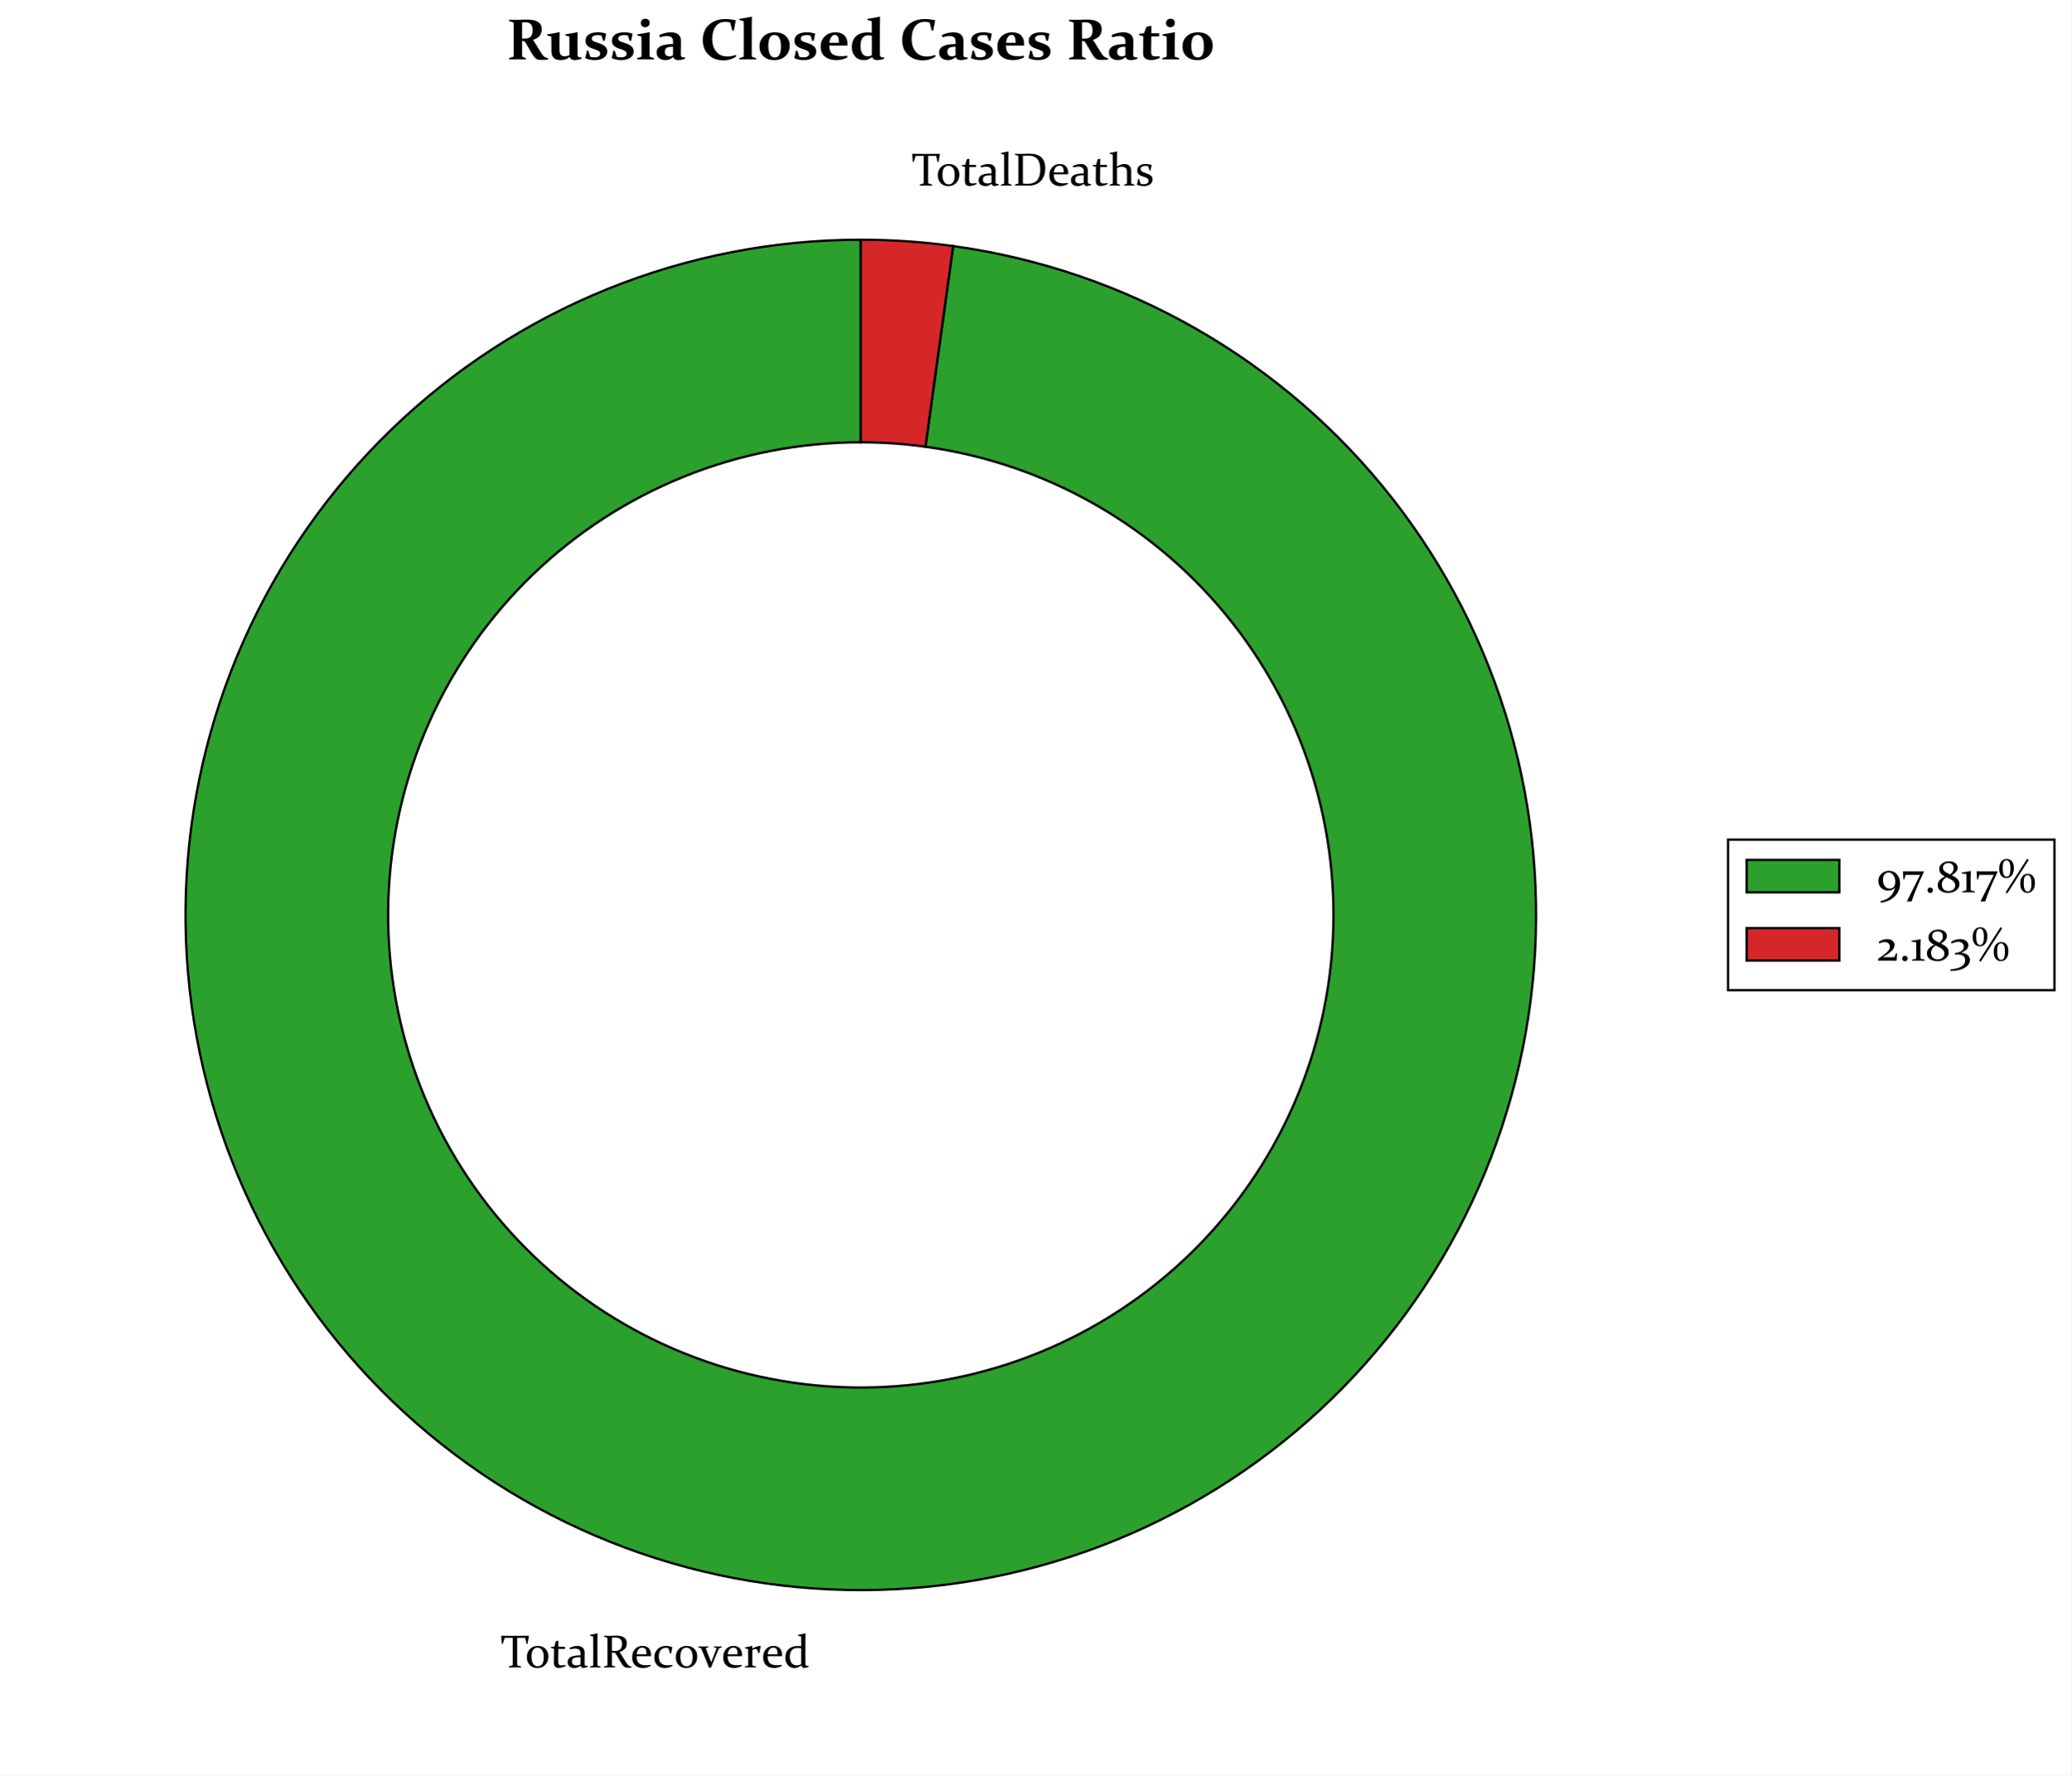
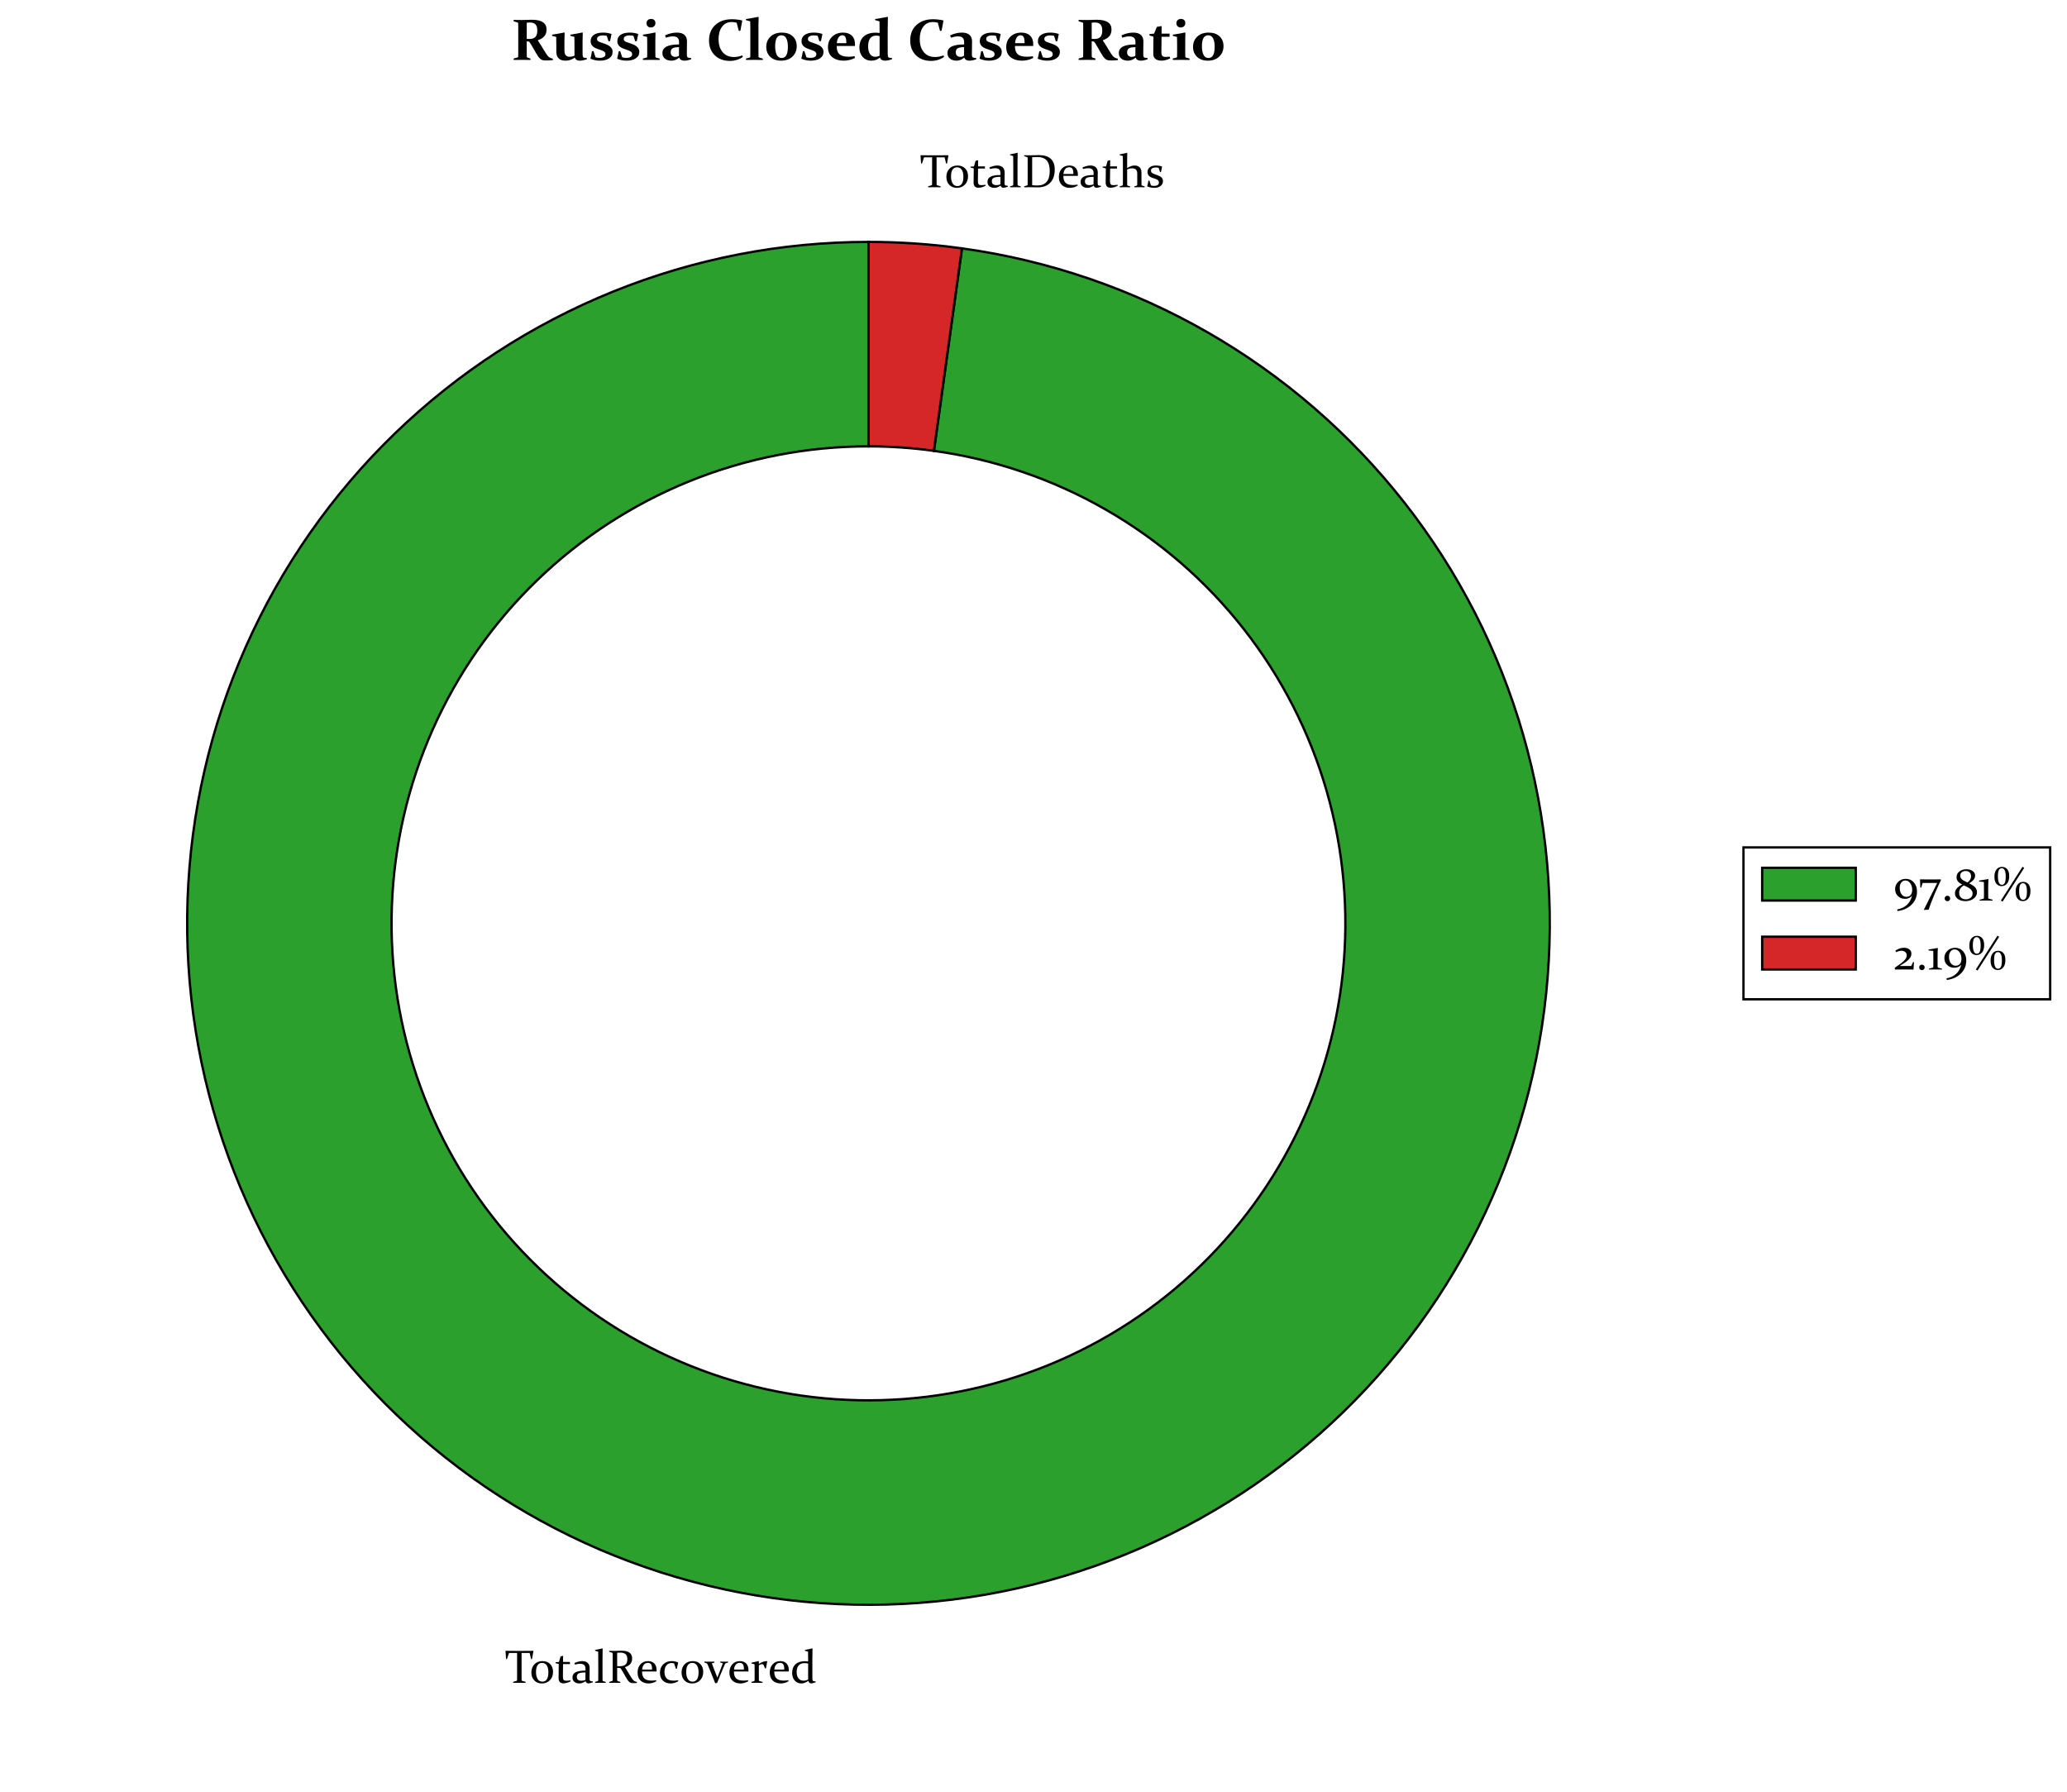
- <svg xmlns="http://www.w3.org/2000/svg" xmlns:xlink="http://www.w3.org/1999/xlink" height="766.08pt" version="1.1" viewBox="0 0 893.485 766.08" width="893.485pt">
+ <svg xmlns="http://www.w3.org/2000/svg" xmlns:xlink="http://www.w3.org/1999/xlink" height="766.08pt" version="1.1" viewBox="0 0 883.817 766.08" width="883.817pt">
  <defs>
    <style type="text/css">*{stroke-linecap:butt;stroke-linejoin:round;}</style>
  </defs>
  <g id="figure_1">
    <g id="patch_1">
-       <path d="M 0 766.08  L 893.485 766.08  L 893.485 0  L 0 0  z " style="fill:#ffffff;" />
+       <path d="M 0 766.08  L 883.817 766.08  L 883.817 0  L 0 0  z " style="fill:#ffffff;" />
    </g>
    <g id="axes_1">
      <g id="patch_2">
-         <path d="M 371.343 103.423  C 333.928 103.423 296.861 110.631 262.173 124.652  C 227.484 138.674 195.82 159.247 168.914 185.246  C 142.008 211.245 120.361 242.186 105.159 276.373  C 89.957 310.56 81.482 347.358 80.2 384.751  C 78.917 422.144 84.85 459.436 97.674 494.585  C 110.498 529.733 129.974 562.084 155.035 589.866  C 180.097 617.647 210.277 640.342 243.923 656.707  C 277.569 673.072 314.055 682.803 351.382 685.367  C 388.709 687.93 426.183 683.279 461.75 671.668  C 497.318 660.056 530.317 641.701 558.941 617.606  C 587.566 593.512 611.282 564.128 628.791 531.062  C 646.3 497.997 657.275 461.866 661.117 424.649  C 664.959 387.432 661.595 349.821 651.21 313.876  C 640.824 277.932 623.611 244.322 600.512 214.889  C 577.413 185.455 548.859 160.746 516.413 142.114  C 483.967 123.482 448.234 111.274 411.17 106.158  L 399.222 192.732  C 425.167 196.313 450.18 204.858 472.892 217.901  C 495.604 230.943 515.592 248.24 531.761 268.843  C 547.93 289.447 559.98 312.973 567.25 338.135  C 574.519 363.296 576.874 389.624 574.185 415.676  C 571.496 441.728 563.812 467.019 551.556 490.165  C 539.3 513.311 522.699 533.88 502.662 550.746  C 482.625 567.612 459.525 580.461 434.628 588.589  C 409.731 596.717 383.499 599.972 357.37 598.178  C 331.241 596.383 305.701 589.572 282.149 578.116  C 258.597 566.661 237.471 550.774 219.928 531.327  C 202.385 511.88 188.751 489.234 179.775 464.63  C 170.798 440.026 166.645 413.922 167.543 387.747  C 168.44 361.572 174.373 335.813 185.014 311.882  C 195.656 287.951 210.808 266.293 229.643 248.093  C 248.477 229.894 270.642 215.493 294.924 205.678  C 319.205 195.863 345.152 190.817 371.343 190.817  L 371.343 103.423  z " style="fill:#2ca02c;stroke:#000000;stroke-linejoin:miter;" />
+         <path d="M 371.343 103.423  C 333.931 103.423 296.867 110.63 262.181 124.649  C 227.495 138.668 195.832 159.239 168.927 185.234  C 142.021 211.229 120.374 242.166 105.17 276.349  C 89.966 310.532 81.488 347.326 80.201 384.716  C 78.914 422.106 84.842 459.396 97.659 494.543  C 110.477 529.691 129.946 562.043 155 589.826  C 180.054 617.61 210.228 640.309 243.868 656.68  C 277.507 673.051 313.988 682.789 351.312 685.362  C 388.635 687.934 426.107 683.293 461.675 671.692  C 497.242 660.091 530.245 641.747 558.874 617.663  C 587.503 593.58 611.227 564.205 628.745 531.148  C 646.264 498.091 657.251 461.967 661.106 424.754  C 664.961 387.542 661.612 349.932 651.241 313.986  C 640.871 278.041 623.673 244.427 600.588 214.986  C 577.504 185.545 548.962 160.825 516.528 142.18  C 484.093 123.534 448.368 111.311 411.31 106.178  L 399.32 192.746  C 425.261 196.339 450.268 204.895 472.972 217.947  C 495.676 230.999 515.655 248.303 531.814 268.911  C 547.974 289.52 560.013 313.05 567.272 338.212  C 574.531 363.374 576.876 389.7 574.177 415.749  C 571.479 441.798 563.787 467.085 551.524 490.225  C 539.262 513.365 522.655 533.927 502.615 550.785  C 482.574 567.644 459.473 580.485 434.575 588.606  C 409.678 596.726 383.447 599.975 357.321 598.175  C 331.195 596.374 305.658 589.557 282.11 578.097  C 258.562 566.638 237.441 550.748 219.903 531.3  C 202.365 511.851 188.736 489.205 179.764 464.601  C 170.792 439.998 166.643 413.895 167.544 387.722  C 168.444 361.549 174.379 335.793 185.022 311.865  C 195.664 287.937 210.818 266.282 229.651 248.085  C 248.485 229.888 270.649 215.489 294.929 205.676  C 319.21 195.862 345.154 190.817 371.343 190.817  L 371.343 103.423  z " style="fill:#2ca02c;stroke:#000000;stroke-linejoin:miter;" />
      </g>
      <g id="patch_3">
-         <path d="M 411.17 106.158  C 404.574 105.248 397.947 104.564 391.304 104.108  C 384.66 103.651 378.002 103.423 371.343 103.423  L 371.343 190.817  C 376.004 190.817 380.665 190.977 385.315 191.297  C 389.966 191.616 394.604 192.095 399.222 192.732  L 411.17 106.158  z " style="fill:#d62728;stroke:#000000;stroke-linejoin:miter;" />
+         <path d="M 411.31 106.178  C 404.69 105.261 398.041 104.572 391.374 104.113  C 384.707 103.653 378.026 103.423 371.343 103.423  L 371.343 190.817  C 376.021 190.817 380.698 190.978 385.365 191.3  C 390.032 191.622 394.686 192.104 399.32 192.746  L 411.31 106.178  z " style="fill:#d62728;stroke:#000000;stroke-linejoin:miter;" />
      </g>
      <g id="matplotlib.axis_1" />
      <g id="matplotlib.axis_2" />
      <g id="text_1">
-         <g transform="translate(216.0046 719.4141)scale(0.2 -0.2)">
+         <g transform="translate(215.9272 719.4088)scale(0.2 -0.2)">
          <defs>
            <path d="M 30.766 0  Q 24.75 0 17.484 -0.141  L 17.281 1.953  L 24.516 4.109  Q 25.734 4.438 25.781 5.609  Q 25.875 9.328 25.875 15.094  L 25.875 63.812  L 8.641 63.812  L 4.297 50.828  L 2.344 50.484  L 1.078 67.969  L 1.422 68.359  Q 13.422 68.172 24.422 68.172  L 37.453 68.172  Q 48.391 68.172 60.547 68.359  L 60.844 67.969  L 57.766 50.828  L 55.812 50.484  L 52.688 63.812  L 35.453 63.812  L 35.453 15.094  Q 35.453 9.328 35.547 5.609  Q 35.594 4.438 36.812 4.109  L 44.047 1.953  L 44.141 -0.141  Q 36.578 0 30.766 0  z " id="Constantia-84" />
            <path d="M 13.719 23.047  Q 13.719 13.922 17.141 8.172  Q 20.562 2.438 27.297 2.438  Q 33.594 2.438 36.891 7.484  Q 40.188 12.547 40.188 22.469  Q 40.188 31.781 36.719 37.156  Q 33.25 42.531 26.656 42.531  Q 20.406 42.531 17.062 37.688  Q 13.719 32.859 13.719 23.047  z M 50.141 23.484  Q 50.141 12.359 43.422 5.484  Q 36.719 -1.375 26.375 -1.375  Q 16.266 -1.375 10.031 5.094  Q 3.812 11.578 3.812 22.016  Q 3.812 32.766 10.328 39.578  Q 16.844 46.391 27.594 46.391  Q 37.75 46.391 43.938 40.109  Q 50.141 33.844 50.141 23.484  z " id="Constantia-111" />
            <path d="M 17.484 39.938  Q 17.188 23.438 17.188 13.328  Q 17.188 8.25 18.703 6.312  Q 20.219 4.391 24.469 4.391  Q 27.828 4.391 33.25 5.281  L 33.547 3.078  Q 25.094 -1.172 18.453 -1.172  Q 13.141 -1.172 10.547 1.688  Q 7.953 4.547 7.953 10.297  Q 7.953 19.781 8.297 40.234  L 1.562 41.891  L 1.266 43.891  L 8.797 44.531  L 12.156 56.344  Q 14.891 57.078 17.141 57.766  L 17.625 57.422  Q 17.484 51.516 17.484 46.391  L 17.484 44.578  L 32.172 44.578  L 32.172 39.938  z " id="Constantia-116" />
            <path d="M 30.125 22.125  Q 19.438 22.125 15.531 20.016  Q 11.625 17.922 11.625 12.938  Q 11.625 8.297 14.203 6.359  Q 16.797 4.438 21.234 4.438  Q 26.266 4.438 30.031 6.156  z M 6.453 42.234  Q 15.969 46.391 23.297 46.391  Q 30.766 46.391 34.938 42.484  Q 39.109 38.578 39.062 31.203  L 38.812 10.891  Q 38.766 8.406 38.938 6.891  Q 39.109 5.375 39.812 4.562  Q 40.531 3.766 41.938 3.438  Q 43.359 3.125 45.75 3.078  L 46 1.172  Q 43.891 0.344 40.859 -0.484  Q 37.844 -1.312 36.766 -1.312  Q 32.031 -1.312 30.281 3.562  Q 23.438 -1.375 17.391 -1.375  Q 10.594 -1.375 6.469 1.969  Q 2.344 5.328 2.344 11.422  Q 2.344 18.953 9.047 22.516  Q 15.766 26.078 30.125 26.078  L 30.172 29.891  Q 30.219 35.359 27.391 37.984  Q 24.562 40.625 18.703 40.625  Q 14.266 40.625 7.562 38.969  z " id="Constantia-97" />
            <path d="M 2.734 68.5  L 2.484 70.125  Q 11.141 71.781 18.406 73.578  L 18.844 73.188  Q 18.562 65.234 18.562 51.078  L 18.562 19.281  Q 18.562 10.547 18.656 5.219  Q 18.797 3.812 20.016 3.469  L 25.344 1.859  L 25.484 -0.141  Q 18.891 0 14.109 0  Q 9.328 0 2.781 -0.141  L 2.594 1.859  L 8.109 3.469  Q 9.328 3.859 9.422 5.031  Q 9.516 10.547 9.516 17.328  L 9.516 37.406  Q 9.516 55.562 9.328 66.547  z " id="Constantia-108" />
            <path d="M 21.781 14.984  Q 21.781 12.062 21.797 9.719  Q 21.828 7.375 21.875 5.469  Q 21.922 3.953 23.141 3.562  L 28.562 1.953  L 28.719 -0.141  Q 22.906 0 17.094 0  Q 11.188 0 4.984 -0.141  L 4.781 1.953  L 10.797 3.766  Q 12.016 4.109 12.109 5.281  Q 12.156 7.234 12.172 9.641  Q 12.203 12.062 12.203 14.984  L 12.203 54.594  Q 12.203 57.078 12.172 59.078  Q 12.156 61.078 12.109 62.703  Q 12.062 63.969 10.938 64.359  L 4.891 66.266  L 4.781 68.359  Q 11.078 68.172 17.047 68.172  Q 18.219 68.172 20.016 68.234  Q 21.828 68.312 24.422 68.406  Q 27.047 68.5 28.797 68.547  Q 30.562 68.609 31.594 68.609  Q 42.719 68.609 48.281 64.406  Q 53.859 60.203 53.859 52.156  Q 53.859 44.875 50.047 40.359  Q 46.234 35.844 38.422 33.406  Q 41.5 28.719 44.094 24.344  Q 46.688 19.969 48.906 16.328  Q 51.125 12.703 52.969 9.906  Q 54.828 7.125 56.453 5.516  Q 57.281 4.688 58.109 4.078  Q 58.938 3.469 59.844 3.078  Q 60.75 2.688 61.75 2.391  Q 62.75 2.094 63.969 1.812  L 64.109 -0.344  Q 60.594 -0.781 58.203 -0.781  Q 56.203 -0.781 54.688 -0.688  Q 53.172 -0.594 52 -0.297  Q 50.828 0 49.875 0.453  Q 48.922 0.922 48 1.656  Q 46 3.172 44.062 6.031  Q 42.141 8.891 40.062 12.5  Q 37.984 16.109 35.734 20.188  Q 33.5 24.266 31 28.172  Q 30.281 29.344 29.766 30.031  Q 29.25 30.719 28.641 31.109  Q 28.031 31.5 27.219 31.641  Q 26.422 31.781 25.141 31.844  L 21.781 31.938  z M 21.781 35.594  Q 24.75 35.453 27.297 35.453  Q 35.75 35.453 39.672 39.031  Q 43.609 42.625 43.609 50.297  Q 43.609 57.719 39.844 61.125  Q 36.078 64.547 28.078 64.547  Q 26.703 64.547 25.141 64.453  Q 23.578 64.359 21.781 64.156  z " id="Constantia-82" />
            <path d="M 44.047 3.469  Q 39.891 0.875 35.5 -0.25  Q 31.109 -1.375 27.344 -1.375  Q 16.609 -1.375 10.203 4.75  Q 3.812 10.891 3.812 21.781  Q 3.812 32.625 9.938 39.5  Q 16.062 46.391 26.312 46.391  Q 34.906 46.391 39.688 41.234  Q 44.484 36.078 44.484 27  Q 44.484 25.641 44.344 24.219  L 13.375 24.219  Q 13.375 13.719 18.312 9.203  Q 23.25 4.688 33.734 4.688  Q 38.422 4.688 43.75 5.562  z M 34.766 28.266  L 34.766 29.734  Q 34.766 36.672 32.547 39.641  Q 30.328 42.625 25.922 42.625  Q 20.125 42.625 17.047 38.422  Q 13.969 34.234 13.578 28.266  z " id="Constantia-101" />
            <path d="M 42.969 3.469  Q 39.938 1.422 35.469 0.016  Q 31 -1.375 26.609 -1.375  Q 16.062 -1.375 9.906 4.797  Q 3.766 10.984 3.766 21.297  Q 3.766 32.469 10.734 39.422  Q 17.719 46.391 28.812 46.391  Q 35.984 46.391 42.719 43.453  Q 41.109 36.922 39.844 30.078  L 37.938 29.781  L 33.984 41.5  Q 31.734 42.281 28.906 42.281  Q 21.625 42.281 17.516 37.203  Q 13.422 32.125 13.422 23.781  Q 13.422 13.969 18.062 9.281  Q 22.703 4.594 32.766 4.594  Q 37.406 4.594 42.672 5.516  z " id="Constantia-99" />
            <path d="M -1.516 45.266  Q 4.641 45.125 9.422 45.125  Q 13.812 45.125 19.969 45.266  L 20.172 43.266  L 14.5 41.703  Q 18.5 30.328 23.781 17.531  Q 25.141 14.156 26.219 11.078  Q 27.297 14.156 28.719 17.484  Q 33.156 28.422 38.031 41.703  L 32.469 43.266  L 32.281 45.266  Q 36.234 45.125 40.531 45.125  Q 44.922 45.125 49.031 45.266  L 49.219 43.266  L 44.344 41.844  Q 43.219 41.453 42.438 39.938  Q 38.578 31 33.469 18.672  Q 28.375 6.344 25.781 -0.344  L 21.625 -0.781  Q 18.953 6.297 13.891 18.594  Q 8.844 30.906 5.219 39.703  Q 4.438 41.406 3.078 41.891  L -1.422 43.266  z " id="Constantia-118" />
            <path d="M 2.828 42.969  Q 10.984 44.531 18.312 46.391  L 18.797 46.047  L 18.797 40.328  Q 27.828 46.391 36.531 46.391  L 36.766 46.094  Q 35.359 38.812 33.984 31  L 32.031 30.672  Q 30.672 34.812 29.391 37.328  Q 28.125 39.844 25.391 39.844  Q 22.75 39.844 18.797 37.406  L 18.797 16.266  Q 18.797 8.641 18.891 5.375  Q 18.953 4.047 20.125 3.719  L 26.609 1.859  L 26.766 -0.141  Q 19.141 0 14.359 0  Q 9.578 0 3.031 -0.141  L 2.828 1.859  L 8.5 3.516  Q 9.672 3.906 9.719 5.031  Q 9.766 7.125 9.766 11.031  L 9.766 27.688  Q 9.766 35.641 9.578 39.547  L 3.078 41.312  z " id="Constantia-114" />
            <path d="M 37.938 41.016  Q 34.672 42.047 30.609 42.047  Q 22.219 42.047 17.812 37.281  Q 13.422 32.516 13.422 22.859  Q 13.422 14.5 17.328 9.5  Q 21.234 4.5 28.375 4.5  Q 32.953 4.5 37.938 7.031  z M 30.906 70.125  Q 39.594 71.781 46.828 73.578  L 47.266 73.188  Q 46.969 62.75 46.969 50.734  L 46.969 24.172  Q 46.969 17.438 47.016 10.844  Q 47.016 8.344 47.188 6.828  Q 47.359 5.328 48.047 4.516  Q 48.734 3.719 50.078 3.422  Q 51.422 3.125 53.859 3.078  L 54.109 1.172  Q 51.953 0.344 48.953 -0.484  Q 45.953 -1.312 44.875 -1.312  Q 39.938 -1.312 38.234 4.25  Q 30.672 -1.375 23.531 -1.375  Q 14.5 -1.375 9.109 5.047  Q 3.719 11.469 3.719 20.844  Q 3.719 32.953 10.891 39.594  Q 18.062 46.234 30.953 46.234  Q 34.078 46.234 37.938 45.562  Q 37.938 56.344 37.75 66.547  L 31.156 68.5  z " id="Constantia-100" />
          </defs>
          <use xlink:href="#Constantia-84" />
          <use x="52.578" xlink:href="#Constantia-111" />
          <use x="106.631" xlink:href="#Constantia-116" />
          <use x="141.934" xlink:href="#Constantia-97" />
          <use x="189.932" xlink:href="#Constantia-108" />
          <use x="218.008" xlink:href="#Constantia-82" />
          <use x="279.643" xlink:href="#Constantia-101" />
          <use x="327.543" xlink:href="#Constantia-99" />
          <use x="373.686" xlink:href="#Constantia-111" />
          <use x="427.738" xlink:href="#Constantia-118" />
          <use x="476.029" xlink:href="#Constantia-101" />
          <use x="523.93" xlink:href="#Constantia-114" />
          <use x="562.26" xlink:href="#Constantia-101" />
          <use x="610.16" xlink:href="#Constantia-100" />
        </g>
      </g>
      <g id="text_2">
-         <g transform="translate(393.2996 80.02916)scale(0.2 -0.2)">
+         <g transform="translate(393.377 80.03449)scale(0.2 -0.2)">
          <defs>
            <path d="M 17.094 0  Q 11.188 0 4.984 -0.141  L 4.781 1.953  L 10.797 3.766  Q 12.062 4.156 12.109 5.281  Q 12.156 7.234 12.172 9.641  Q 12.203 12.062 12.203 14.984  L 12.203 54.594  Q 12.203 57.078 12.172 59.078  Q 12.156 61.078 12.109 62.703  Q 12.062 63.969 10.938 64.359  L 4.891 66.266  L 4.781 68.359  Q 11.078 68.172 17.047 68.172  Q 21.922 68.172 26.453 68.406  Q 31 68.656 35.797 68.656  Q 52.875 68.656 61.469 60.859  Q 70.062 53.078 70.062 37.75  Q 70.062 19.672 60.516 9.688  Q 50.984 -0.297 33.734 -0.297  Q 29 -0.297 25.281 -0.141  Q 21.578 0 17.094 0  z M 21.781 4.344  Q 24.656 3.953 27.406 3.828  Q 30.172 3.719 32.953 3.719  Q 45.844 3.719 52.578 11.297  Q 59.328 18.891 59.328 34.578  Q 59.328 49.812 52.922 57.156  Q 46.531 64.5 32.672 64.5  Q 30.469 64.5 27.797 64.406  Q 25.141 64.312 21.781 64.062  z " id="Constantia-68" />
            <path d="M 2.484 70.125  Q 10.453 71.688 18.406 73.578  L 18.844 73.188  Q 18.609 68.609 18.578 60.109  Q 18.562 51.609 18.562 40.922  Q 27.047 46.391 34.375 46.391  Q 41.156 46.391 45.156 42.594  Q 49.172 38.812 49.172 31.5  L 49.172 14.266  Q 49.172 8.641 49.266 5.219  Q 49.312 3.953 50.484 3.516  L 55.953 1.859  L 56.062 -0.141  Q 49.609 0 44.828 0  Q 40.047 0 34.188 -0.141  L 33.984 1.859  L 38.812 3.266  Q 39.984 3.656 40.094 4.781  Q 40.141 5.469 40.141 7.859  L 40.141 29.156  Q 40.141 35.156 37.25 37.766  Q 34.375 40.375 28.766 40.375  Q 23.922 40.375 18.562 38.031  L 18.562 16.109  Q 18.562 10.062 18.656 5.031  Q 18.703 3.656 19.875 3.328  L 24.953 1.859  L 25.047 -0.141  Q 18.891 0 14.109 0  Q 9.328 0 2.781 -0.141  L 2.594 1.859  L 8.109 3.469  Q 9.375 3.859 9.422 5.031  Q 9.516 9.719 9.516 17  L 9.516 37.406  Q 9.516 47.359 9.484 55.031  Q 9.469 62.703 9.328 66.547  L 2.734 68.5  z " id="Constantia-104" />
            <path d="M 27.875 41.453  Q 25.047 42.234 21.734 42.234  Q 17.141 42.234 14.328 40.453  Q 11.531 38.672 11.531 35.594  Q 11.531 32.625 13.359 30.906  Q 15.188 29.203 20.172 27.547  L 24.172 26.172  Q 30.906 23.875 34.047 20.922  Q 37.203 17.969 37.203 13.188  Q 37.203 6.391 31.922 2.5  Q 26.656 -1.375 18.609 -1.375  Q 11.188 -1.375 3.422 1.656  Q 5.078 8.016 6.109 14.062  L 8.016 14.359  L 11.531 3.859  Q 14.312 2.781 18.609 2.781  Q 23.141 2.781 25.844 4.641  Q 28.562 6.5 28.562 9.859  Q 28.562 12.984 26.734 14.797  Q 24.906 16.609 20.906 17.922  L 15.828 19.625  Q 9.234 21.828 6.719 24.922  Q 4.203 28.031 4.203 32.625  Q 4.203 39.016 9.062 42.703  Q 13.922 46.391 21.875 46.391  Q 29.297 46.391 35.359 44.234  Q 33.984 38.672 32.859 32.469  L 31 32.125  z " id="Constantia-115" />
          </defs>
          <use xlink:href="#Constantia-84" />
          <use x="52.578" xlink:href="#Constantia-111" />
          <use x="106.631" xlink:href="#Constantia-116" />
          <use x="141.934" xlink:href="#Constantia-97" />
          <use x="189.932" xlink:href="#Constantia-108" />
          <use x="218.008" xlink:href="#Constantia-68" />
          <use x="293.105" xlink:href="#Constantia-101" />
          <use x="341.006" xlink:href="#Constantia-97" />
          <use x="389.004" xlink:href="#Constantia-116" />
          <use x="424.307" xlink:href="#Constantia-104" />
          <use x="482.266" xlink:href="#Constantia-115" />
        </g>
      </g>
      <g id="text_3">
        <g transform="translate(218.5478 25.59453)scale(0.25 -0.25)">
          <defs>
            <path d="M 26.703 15.328  Q 26.703 12.406 26.734 10.078  Q 26.766 7.766 26.812 5.859  Q 26.859 4.297 27.938 3.953  L 33.016 2.297  L 33.156 -0.141  Q 27.734 0 19.734 0  Q 11.188 0 4.5 -0.141  L 4.25 2.297  L 10.797 4.109  Q 12.016 4.438 12.109 5.609  Q 12.156 7.562 12.172 9.984  Q 12.203 12.406 12.203 15.328  L 12.203 54.25  Q 12.203 56.688 12.172 58.688  Q 12.156 60.688 12.109 62.359  Q 12.062 63.625 10.938 63.969  L 4.391 65.875  L 4.25 68.359  Q 11.078 68.172 18.266 68.172  Q 19.781 68.172 22.016 68.234  Q 24.266 68.312 27.484 68.406  Q 30.422 68.5 32.391 68.547  Q 34.375 68.609 35.5 68.609  Q 48.047 68.609 54.312 64.406  Q 60.594 60.203 60.594 52.156  Q 60.594 44.875 56.766 40.406  Q 52.938 35.938 45.516 33.547  Q 49.609 27.484 51.828 23.719  Q 54.047 19.969 56.297 16.328  Q 58.547 12.703 60.375 9.906  Q 62.203 7.125 63.812 5.516  Q 64.703 4.781 65.5 4.25  Q 66.312 3.719 67.188 3.328  Q 68.062 2.938 69.062 2.656  Q 70.062 2.391 71.297 2.156  L 71.484 -0.344  Q 66.703 -1.031 60.547 -1.031  Q 55.672 -1.031 53.719 -0.391  Q 51.766 0.25 50.25 1.422  Q 48 3.172 46.109 6  Q 44.234 8.844 42.141 12.406  Q 40.047 15.969 37.812 19.969  Q 35.594 23.969 33.156 27.875  Q 32.422 29 31.953 29.734  Q 31.5 30.469 31.031 30.828  Q 30.562 31.203 30.047 31.375  Q 29.547 31.547 28.766 31.594  L 26.703 31.641  z M 26.703 35.891  Q 29.297 35.75 31.391 35.75  Q 38.328 35.75 41.547 39.234  Q 44.781 42.719 44.781 50.141  Q 44.781 57.328 41.672 60.625  Q 38.578 63.922 32.031 63.922  Q 30.906 63.922 29.609 63.812  Q 28.328 63.719 26.703 63.531  z " id="Constantia-Bold-82" />
            <path d="M 39.844 3.906  Q 32.672 -1.375 24.219 -1.375  Q 16.312 -1.375 12.297 2.531  Q 8.297 6.453 8.297 13.531  L 8.297 23.875  Q 8.297 34.328 8.109 39.266  L 1.125 41.062  L 0.828 43.062  Q 12.797 44.875 21.922 46.828  L 22.469 46.438  Q 22.172 40.328 22.172 31.344  L 22.172 16.312  Q 22.172 10.5 24.438 7.891  Q 26.703 5.281 30.859 5.281  Q 35.5 5.281 39.359 7.281  L 39.359 28.078  Q 39.359 34.906 39.156 39.359  L 32.562 41.062  L 32.281 43.062  Q 43.844 44.875 52.938 46.828  L 53.516 46.438  Q 53.172 40.188 53.172 31.062  Q 53.172 13.328 53.219 9.422  Q 53.266 7.469 53.516 6.266  Q 53.766 5.078 54.438 4.438  Q 55.125 3.812 56.469 3.531  Q 57.812 3.266 60.297 3.219  L 60.547 1.078  Q 53.516 -1.375 48.438 -1.375  Q 41.891 -1.375 39.844 3.906  z " id="Constantia-Bold-117" />
            <path d="M 31.938 41.109  Q 28.859 41.844 25.297 41.844  Q 20.844 41.844 18.031 40.281  Q 15.234 38.719 15.234 35.844  Q 15.234 33.641 16.453 32.438  Q 17.672 31.25 20.656 30.219  L 28.469 27.484  Q 35.453 25.094 38.672 21.703  Q 41.891 18.312 41.891 13.766  Q 41.891 6.594 35.859 2.609  Q 29.828 -1.375 20.016 -1.375  Q 11.812 -1.375 3.906 2  Q 5.562 8.547 6.641 14.703  L 9.125 15.094  L 12.641 4.438  Q 15.625 3.422 20.125 3.422  Q 24.359 3.422 27 5.031  Q 29.641 6.641 29.641 9.516  Q 29.641 11.922 28.047 13.547  Q 26.469 15.188 21.734 16.797  L 15.766 18.844  Q 10.062 20.844 7.172 24.047  Q 4.297 27.25 4.297 31.891  Q 4.297 39.016 9.906 42.812  Q 15.531 46.625 25.391 46.625  Q 33.5 46.625 40.047 44.234  Q 38.578 37.844 37.547 32.125  L 34.859 31.734  z " id="Constantia-Bold-115" />
            <path d="M 23.781 62.984  Q 23.781 59.625 21.609 57.516  Q 19.438 55.422 15.922 55.422  Q 12.703 55.422 10.625 57.391  Q 8.547 59.375 8.547 62.547  Q 8.547 66.016 10.734 68.016  Q 12.938 70.016 16.453 70.016  Q 19.672 70.016 21.719 68.188  Q 23.781 66.359 23.781 62.984  z M 2.297 43.062  Q 14.312 44.875 23.391 46.828  L 23.922 46.438  Q 23.641 39.703 23.641 32.078  L 23.641 13.672  Q 23.641 7.859 23.734 5.562  Q 23.828 4.25 24.953 3.906  L 31.062 2.203  L 31.203 -0.141  Q 23.969 0 16.844 0  Q 9.578 0 2.484 -0.141  L 2.25 2.203  L 8.453 3.906  Q 9.578 4.203 9.672 5.375  Q 9.766 7.281 9.766 11.766  L 9.766 27.484  Q 9.766 33.891 9.578 39.266  L 2.594 41.062  z " id="Constantia-Bold-105" />
            <path d="M 31 21.734  Q 23.344 21.734 20.062 19.781  Q 16.797 17.828 16.797 13.094  Q 16.797 8.797 19.109 6.953  Q 21.438 5.125 24.609 5.125  Q 28.219 5.125 30.906 6.984  z M 7.125 41.891  Q 17.531 46.625 27.156 46.625  Q 35.938 46.625 40.297 42.688  Q 44.672 38.766 44.625 31.391  L 44.391 11.078  Q 44.281 8.594 44.469 7.078  Q 44.672 5.562 45.375 4.75  Q 46.094 3.953 47.484 3.609  Q 48.875 3.266 51.516 3.219  L 51.812 0.984  Q 44.969 -1.375 40.047 -1.375  Q 33.406 -1.375 31.297 3.859  Q 25.094 -1.375 18.172 -1.375  Q 11.375 -1.375 6.984 2.016  Q 2.594 5.422 2.594 11.578  Q 2.594 19.234 9.688 22.797  Q 16.797 26.375 31 26.375  L 31.062 30.031  Q 31.109 35.25 28.547 37.719  Q 25.984 40.188 20.562 40.188  Q 15.531 40.188 8.5 37.984  z " id="Constantia-Bold-97" />
            <path id="Constantia-Bold-32" />
            <path d="M 58.5 49.906  L 55.812 49.469  L 52.094 63.484  Q 48.25 64.703 43.75 64.703  Q 32.953 64.703 27.047 56.609  Q 21.141 48.531 21.141 35.453  Q 21.141 21.484 28.094 13.188  Q 35.062 4.891 47.406 4.891  Q 54.297 4.891 61.922 7.672  L 62.547 4.891  Q 52.781 -1.766 40.484 -1.766  Q 24.516 -1.766 14.672 7.859  Q 4.828 17.484 4.828 33.203  Q 4.828 49.953 15.625 59.719  Q 26.422 69.484 43.797 69.484  Q 52.391 69.484 61.375 67.484  L 61.672 67  z " id="Constantia-Bold-67" />
            <path d="M 1.859 69.828  Q 14.062 71.625 23.141 73.578  L 23.688 73.188  Q 23.391 66.453 23.391 58.844  L 23.391 13.672  Q 23.391 7.859 23.484 5.562  Q 23.578 4.25 24.703 3.906  L 30.812 2.203  L 30.953 -0.141  Q 23.734 0 16.609 0  Q 9.328 0 2.25 -0.141  L 2 2.203  L 8.203 3.906  Q 9.328 4.203 9.422 5.375  Q 9.516 7.281 9.516 11.766  L 9.516 54.109  Q 9.516 60.5 9.328 65.875  L 2.156 67.828  z " id="Constantia-Bold-108" />
            <path d="M 19.047 23.188  Q 19.047 14.312 21.703 8.766  Q 24.359 3.219 30.219 3.219  Q 35.688 3.219 38.25 8.094  Q 40.828 12.984 40.828 22.609  Q 40.828 31.641 38.109 36.844  Q 35.406 42.047 29.641 42.047  Q 24.266 42.047 21.656 37.359  Q 19.047 32.672 19.047 23.188  z M 55.953 23.578  Q 55.953 12.453 48.531 5.531  Q 41.109 -1.375 29.203 -1.375  Q 17.625 -1.375 10.734 5.141  Q 3.859 11.672 3.859 22.219  Q 3.859 32.906 11.078 39.766  Q 18.312 46.625 30.609 46.625  Q 42.281 46.625 49.109 40.297  Q 55.953 33.984 55.953 23.578  z " id="Constantia-Bold-111" />
            <path d="M 49.906 3.219  Q 40.875 -1.375 30.859 -1.375  Q 18.953 -1.375 11.406 4.516  Q 3.859 10.406 3.859 21.875  Q 3.859 32.812 11.109 39.719  Q 18.359 46.625 29.594 46.625  Q 39.406 46.625 44.75 41.328  Q 50.094 36.031 50.094 26.703  Q 50.094 25.297 49.953 23.781  L 18.75 23.781  Q 18.75 13.969 23.562 9.672  Q 28.375 5.375 39.359 5.375  Q 44.672 5.375 49.516 6.297  z M 35.25 28.516  L 35.25 29.688  Q 35.25 36.328 33.562 39.203  Q 31.891 42.094 28.422 42.094  Q 24.266 42.094 21.797 38.109  Q 19.344 34.125 18.953 28.516  z " id="Constantia-Bold-101" />
            <path d="M 38.422 40.578  Q 35.797 41.5 32.516 41.5  Q 25.828 41.5 22.312 36.891  Q 18.797 32.281 18.797 23  Q 18.797 14.938 21.922 10.109  Q 25.047 5.281 30.719 5.281  Q 34.906 5.281 38.422 7.078  z M 30.719 69.828  Q 42.625 71.625 52 73.578  L 52.594 73.188  Q 52.25 62.75 52.25 50.734  L 52.25 24.172  Q 52.25 17.781 52.297 10.984  Q 52.297 8.5 52.484 6.984  Q 52.688 5.469 53.344 4.656  Q 54 3.859 55.359 3.562  Q 56.734 3.266 59.375 3.219  L 59.672 1.078  Q 52.547 -1.375 47.516 -1.375  Q 40.969 -1.375 38.922 3.953  Q 32.516 -1.375 24.75 -1.375  Q 15.094 -1.375 9.469 5  Q 3.859 11.375 3.859 20.953  Q 3.859 33.156 11.109 39.812  Q 18.359 46.484 31.391 46.484  Q 34.625 46.484 38.422 45.953  Q 38.422 56.25 38.234 65.875  L 31.062 67.828  z " id="Constantia-Bold-100" />
            <path d="M 22.125 39.547  Q 21.828 24.312 21.828 13.719  Q 21.828 8.797 23.344 6.906  Q 24.859 5.031 29.156 5.031  Q 32.469 5.031 36.375 5.422  L 36.766 2.484  Q 29 -1.312 22.266 -1.312  Q 15.438 -1.312 11.688 1.531  Q 7.953 4.391 7.953 10.156  Q 7.953 20.312 8.25 39.797  L 1.656 41.5  L 1.219 44.141  L 9.375 44.875  L 14.016 56.344  Q 18.172 57.078 21.578 57.766  L 22.266 57.422  Q 22.125 51.516 22.125 44.875  L 35.797 44.875  L 35.797 39.547  z " id="Constantia-Bold-116" />
          </defs>
          <use xlink:href="#Constantia-Bold-82" />
          <use x="69.008" xlink:href="#Constantia-Bold-117" />
          <use x="131.703" xlink:href="#Constantia-Bold-115" />
          <use x="177.357" xlink:href="#Constantia-Bold-115" />
          <use x="223.012" xlink:href="#Constantia-Bold-105" />
          <use x="256.166" xlink:href="#Constantia-Bold-97" />
          <use x="309.73" xlink:href="#Constantia-Bold-32" />
          <use x="333.656" xlink:href="#Constantia-Bold-67" />
          <use x="399.623" xlink:href="#Constantia-Bold-108" />
          <use x="432.533" xlink:href="#Constantia-Bold-111" />
          <use x="492.396" xlink:href="#Constantia-Bold-115" />
          <use x="538.051" xlink:href="#Constantia-Bold-101" />
          <use x="591.811" xlink:href="#Constantia-Bold-100" />
          <use x="653.822" xlink:href="#Constantia-Bold-32" />
          <use x="677.748" xlink:href="#Constantia-Bold-67" />
          <use x="743.715" xlink:href="#Constantia-Bold-97" />
          <use x="797.279" xlink:href="#Constantia-Bold-115" />
          <use x="842.934" xlink:href="#Constantia-Bold-101" />
          <use x="896.693" xlink:href="#Constantia-Bold-115" />
          <use x="942.348" xlink:href="#Constantia-Bold-32" />
          <use x="966.273" xlink:href="#Constantia-Bold-82" />
          <use x="1036.781" xlink:href="#Constantia-Bold-97" />
          <use x="1090.346" xlink:href="#Constantia-Bold-116" />
          <use x="1129.311" xlink:href="#Constantia-Bold-105" />
          <use x="1162.465" xlink:href="#Constantia-Bold-111" />
        </g>
      </g>
      <g id="legend_1">
        <g id="patch_4">
-           <path d="M 745.485 427.2  L 886.285 427.2  L 886.285 362.275  L 745.485 362.275  z " style="fill:#ffffff;stroke:#000000;stroke-linejoin:miter;" />
+           <path d="M 745.485 427.2  L 876.617 427.2  L 876.617 362.275  L 745.485 362.275  z " style="fill:#ffffff;stroke:#000000;stroke-linejoin:miter;" />
        </g>
        <g id="patch_5">
          <path d="M 753.485 384.99  L 793.485 384.99  L 793.485 370.99  L 753.485 370.99  z " style="fill:#2ca02c;stroke:#000000;stroke-linejoin:miter;" />
        </g>
        <g id="text_4">
          <g transform="translate(809.4855 384.9904)scale(0.2 -0.2)">
            <defs>
              <path d="M 8.641 -19  Q 20.906 -16.797 28.984 -9.672  Q 37.062 -2.547 40.375 10.109  L 40.281 10.156  Q 34.578 3.656 25.438 3.656  Q 16.312 3.656 10.234 9.484  Q 4.156 15.328 4.156 24.312  Q 4.156 33.688 10.797 40.031  Q 17.438 46.391 27.047 46.391  Q 37.547 46.391 44.266 38.75  Q 50.984 31.109 50.984 19.188  Q 50.984 2.828 39.578 -8.594  Q 28.172 -20.016 9.328 -22.469  z M 14.062 27.25  Q 14.062 18.562 18.016 13.281  Q 21.969 8.016 28.125 8.016  Q 34.234 8.016 37.453 11.938  Q 40.672 15.875 40.672 22.906  Q 40.672 31.453 36.422 37.156  Q 32.172 42.875 26.219 42.875  Q 20.953 42.875 17.5 38.641  Q 14.062 34.422 14.062 27.25  z " id="Constantia-57" />
              <path d="M 10.938 -19.672  L 39.5 37.547  L 8.297 37.547  L 5.469 27.875  L 3.516 27.547  L 2.688 44.922  L 3.031 45.312  Q 8.797 45.219 14.266 45.172  Q 19.734 45.125 25 45.125  L 27.734 45.125  Q 33.016 45.125 37.844 45.172  Q 42.672 45.219 47.172 45.312  L 47.359 43.219  Q 44.828 37.984 42.266 32.469  Q 39.703 26.953 37.234 21.312  Q 34.766 15.672 32.422 10.125  Q 30.078 4.594 28.031 -0.656  Q 25.984 -5.906 24.25 -10.688  Q 22.516 -15.484 21.234 -19.531  L 11.188 -20.016  z " id="Constantia-55" />
              <path d="M 13.094 10.25  Q 15.625 10.25 17.25 8.656  Q 18.891 7.078 18.891 4.5  Q 18.891 1.906 17.25 0.266  Q 15.625 -1.375 13.094 -1.375  Q 10.406 -1.375 8.781 0.266  Q 7.172 1.906 7.172 4.5  Q 7.172 7.078 8.781 8.656  Q 10.406 10.25 13.094 10.25  z " id="Constantia-46" />
              <path d="M 19.094 34.234  Q 12.062 37.891 9.5 41.547  Q 6.938 45.219 6.938 50.094  Q 6.938 57.422 12.969 62.172  Q 19 66.938 27.984 66.938  Q 36.078 66.938 41.375 63.125  Q 46.688 59.328 46.688 53.266  Q 46.688 44.234 33.844 36.766  Q 43.609 32.031 47.094 27.75  Q 50.594 23.484 50.594 17.578  Q 50.594 9.422 43.406 4.078  Q 36.234 -1.266 26.266 -1.266  Q 16.266 -1.266 9.906 3.297  Q 3.562 7.859 3.562 15.438  Q 3.562 26.812 19.094 34.234  z M 22.562 32.422  Q 12.547 26.703 12.547 16.609  Q 12.547 10.203 16.375 6.422  Q 20.219 2.641 26.906 2.641  Q 33.016 2.641 37.141 6.031  Q 41.266 9.422 41.266 14.844  Q 41.266 20.016 37.5 23.75  Q 33.734 27.484 22.562 32.422  z M 30.219 38.625  Q 37.984 44.234 37.984 51.812  Q 37.984 57.234 34.859 60.188  Q 31.734 63.141 26.609 63.141  Q 21.438 63.141 18.141 60.453  Q 14.844 57.766 14.844 53.125  Q 14.844 48.484 18.406 45.406  Q 21.969 42.328 30.219 38.625  z " id="Constantia-56" />
              <path d="M 1.703 40.625  L 1.469 42.672  Q 11.281 44.141 21.094 45.906  L 21.531 45.516  Q 20.953 36.969 20.953 27.875  L 20.953 15.969  Q 20.953 9.516 21.047 5.562  Q 21.094 4.156 22.406 3.812  L 30.172 1.812  L 30.328 -0.141  Q 21.297 0 16.5 0  Q 11.719 0 2.734 -0.141  L 2.547 1.812  L 10.5 3.812  Q 11.766 4.156 11.812 5.375  Q 11.922 9.328 11.922 14.156  L 11.922 22.266  Q 11.922 32.078 11.719 39.656  z " id="Constantia-49" />
              <path d="M 10.422 51.922  Q 10.422 43.031 12.562 38.312  Q 14.719 33.609 18.969 33.609  Q 22.922 33.609 25.016 37.656  Q 27.125 41.719 27.125 51.344  Q 27.125 60.422 24.922 64.766  Q 22.719 69.109 18.578 69.109  Q 14.625 69.109 12.516 65.266  Q 10.422 61.438 10.422 51.922  z M 34.594 52.266  Q 34.594 41.859 30.016 36.312  Q 25.453 30.781 18.375 30.781  Q 11.438 30.781 7.188 35.953  Q 2.953 41.125 2.953 50.891  Q 2.953 61 7.391 66.469  Q 11.828 71.938 19.156 71.938  Q 26.141 71.938 30.359 66.984  Q 34.594 62.031 34.594 52.266  z M 16.781 0  L 62.984 72.125  L 66.641 69.828  L 20.406 -2.297  z M 55.797 19.922  Q 55.797 11.031 57.938 6.312  Q 60.094 1.609 64.344 1.609  Q 68.297 1.609 70.391 5.656  Q 72.5 9.719 72.5 19.344  Q 72.5 28.422 70.297 32.766  Q 68.094 37.109 63.953 37.109  Q 60 37.109 57.891 33.266  Q 55.797 29.438 55.797 19.922  z M 79.969 20.266  Q 79.969 9.859 75.391 4.312  Q 70.828 -1.219 63.75 -1.219  Q 56.812 -1.219 52.562 3.953  Q 48.328 9.125 48.328 18.891  Q 48.328 29 52.766 34.469  Q 57.203 39.938 64.531 39.938  Q 71.516 39.938 75.734 34.984  Q 79.969 30.031 79.969 20.266  z " id="Constantia-37" />
            </defs>
            <use xlink:href="#Constantia-57" />
            <use x="54.639" xlink:href="#Constantia-55" />
            <use x="102.979" xlink:href="#Constantia-46" />
            <use x="128.564" xlink:href="#Constantia-56" />
            <use x="182.227" xlink:href="#Constantia-49" />
-             <use x="213.525" xlink:href="#Constantia-55" />
-             <use x="261.865" xlink:href="#Constantia-37" />
+             <use x="213.525" xlink:href="#Constantia-37" />
          </g>
        </g>
        <g id="patch_6">
          <path d="M 753.485 414.453  L 793.485 414.453  L 793.485 400.453  L 753.485 400.453  z " style="fill:#d62728;stroke:#000000;stroke-linejoin:miter;" />
        </g>
        <g id="text_5">
          <g transform="translate(809.4855 414.4529)scale(0.2 -0.2)">
            <defs>
              <path d="M 42.391 15.484  L 44.531 15.875  L 43.562 0.203  L 43.219 -0.141  Q 33.25 0 22.359 0  Q 12.25 0 3.766 -0.141  L 3.422 3.859  Q 8.016 6.844 11.672 9.375  Q 15.328 11.922 18.016 14.109  Q 20.703 16.266 22.75 18.219  Q 24.812 20.172 26.203 22.094  Q 27.594 24.031 28.312 26.031  Q 29.047 28.031 29.047 30.219  Q 29.047 34.719 25.781 37.344  Q 22.516 39.984 17.781 39.984  Q 12.203 39.984 6.547 36.969  L 4.688 40.188  Q 13.812 46.391 23 46.391  Q 29.891 46.391 34.453 43.047  Q 39.016 39.703 39.016 33.734  Q 39.016 30.031 37.344 26.828  Q 35.688 23.641 32.516 20.562  Q 29.344 17.484 24.75 14.328  Q 20.172 11.188 14.266 7.672  L 14.312 7.422  L 38.578 7.422  z " id="Constantia-50" />
-               <path d="M 10.25 16.219  Q 19 17.141 24.266 20.75  Q 29.547 24.359 29.547 30.125  Q 29.547 34.719 26.094 37.594  Q 22.656 40.484 17.391 40.484  Q 10.5 40.484 3.469 36.812  L 1.469 40.047  Q 11.141 46.391 21.344 46.391  Q 28.906 46.391 34.078 42.75  Q 39.266 39.109 39.266 33.203  Q 39.266 22.359 23.25 17  L 23.25 16.797  Q 32.422 16.453 37.562 12.156  Q 42.719 7.859 42.719 1.609  Q 42.719 -8.5 31.969 -15.141  Q 21.234 -21.781 1.031 -22.469  L 0.484 -18.844  Q 16.547 -17.781 24.531 -12.625  Q 32.516 -7.469 32.516 0.25  Q 32.516 6.297 28.359 9.766  Q 24.219 13.234 16.844 13.234  Q 13.969 13.234 10.594 12.641  z " id="Constantia-51" />
            </defs>
            <use xlink:href="#Constantia-50" />
            <use x="48.438" xlink:href="#Constantia-46" />
            <use x="74.023" xlink:href="#Constantia-49" />
-             <use x="105.322" xlink:href="#Constantia-56" />
-             <use x="158.984" xlink:href="#Constantia-51" />
-             <use x="204.639" xlink:href="#Constantia-37" />
+             <use x="105.322" xlink:href="#Constantia-57" />
+             <use x="159.961" xlink:href="#Constantia-37" />
          </g>
        </g>
      </g>
    </g>
  </g>
</svg>
